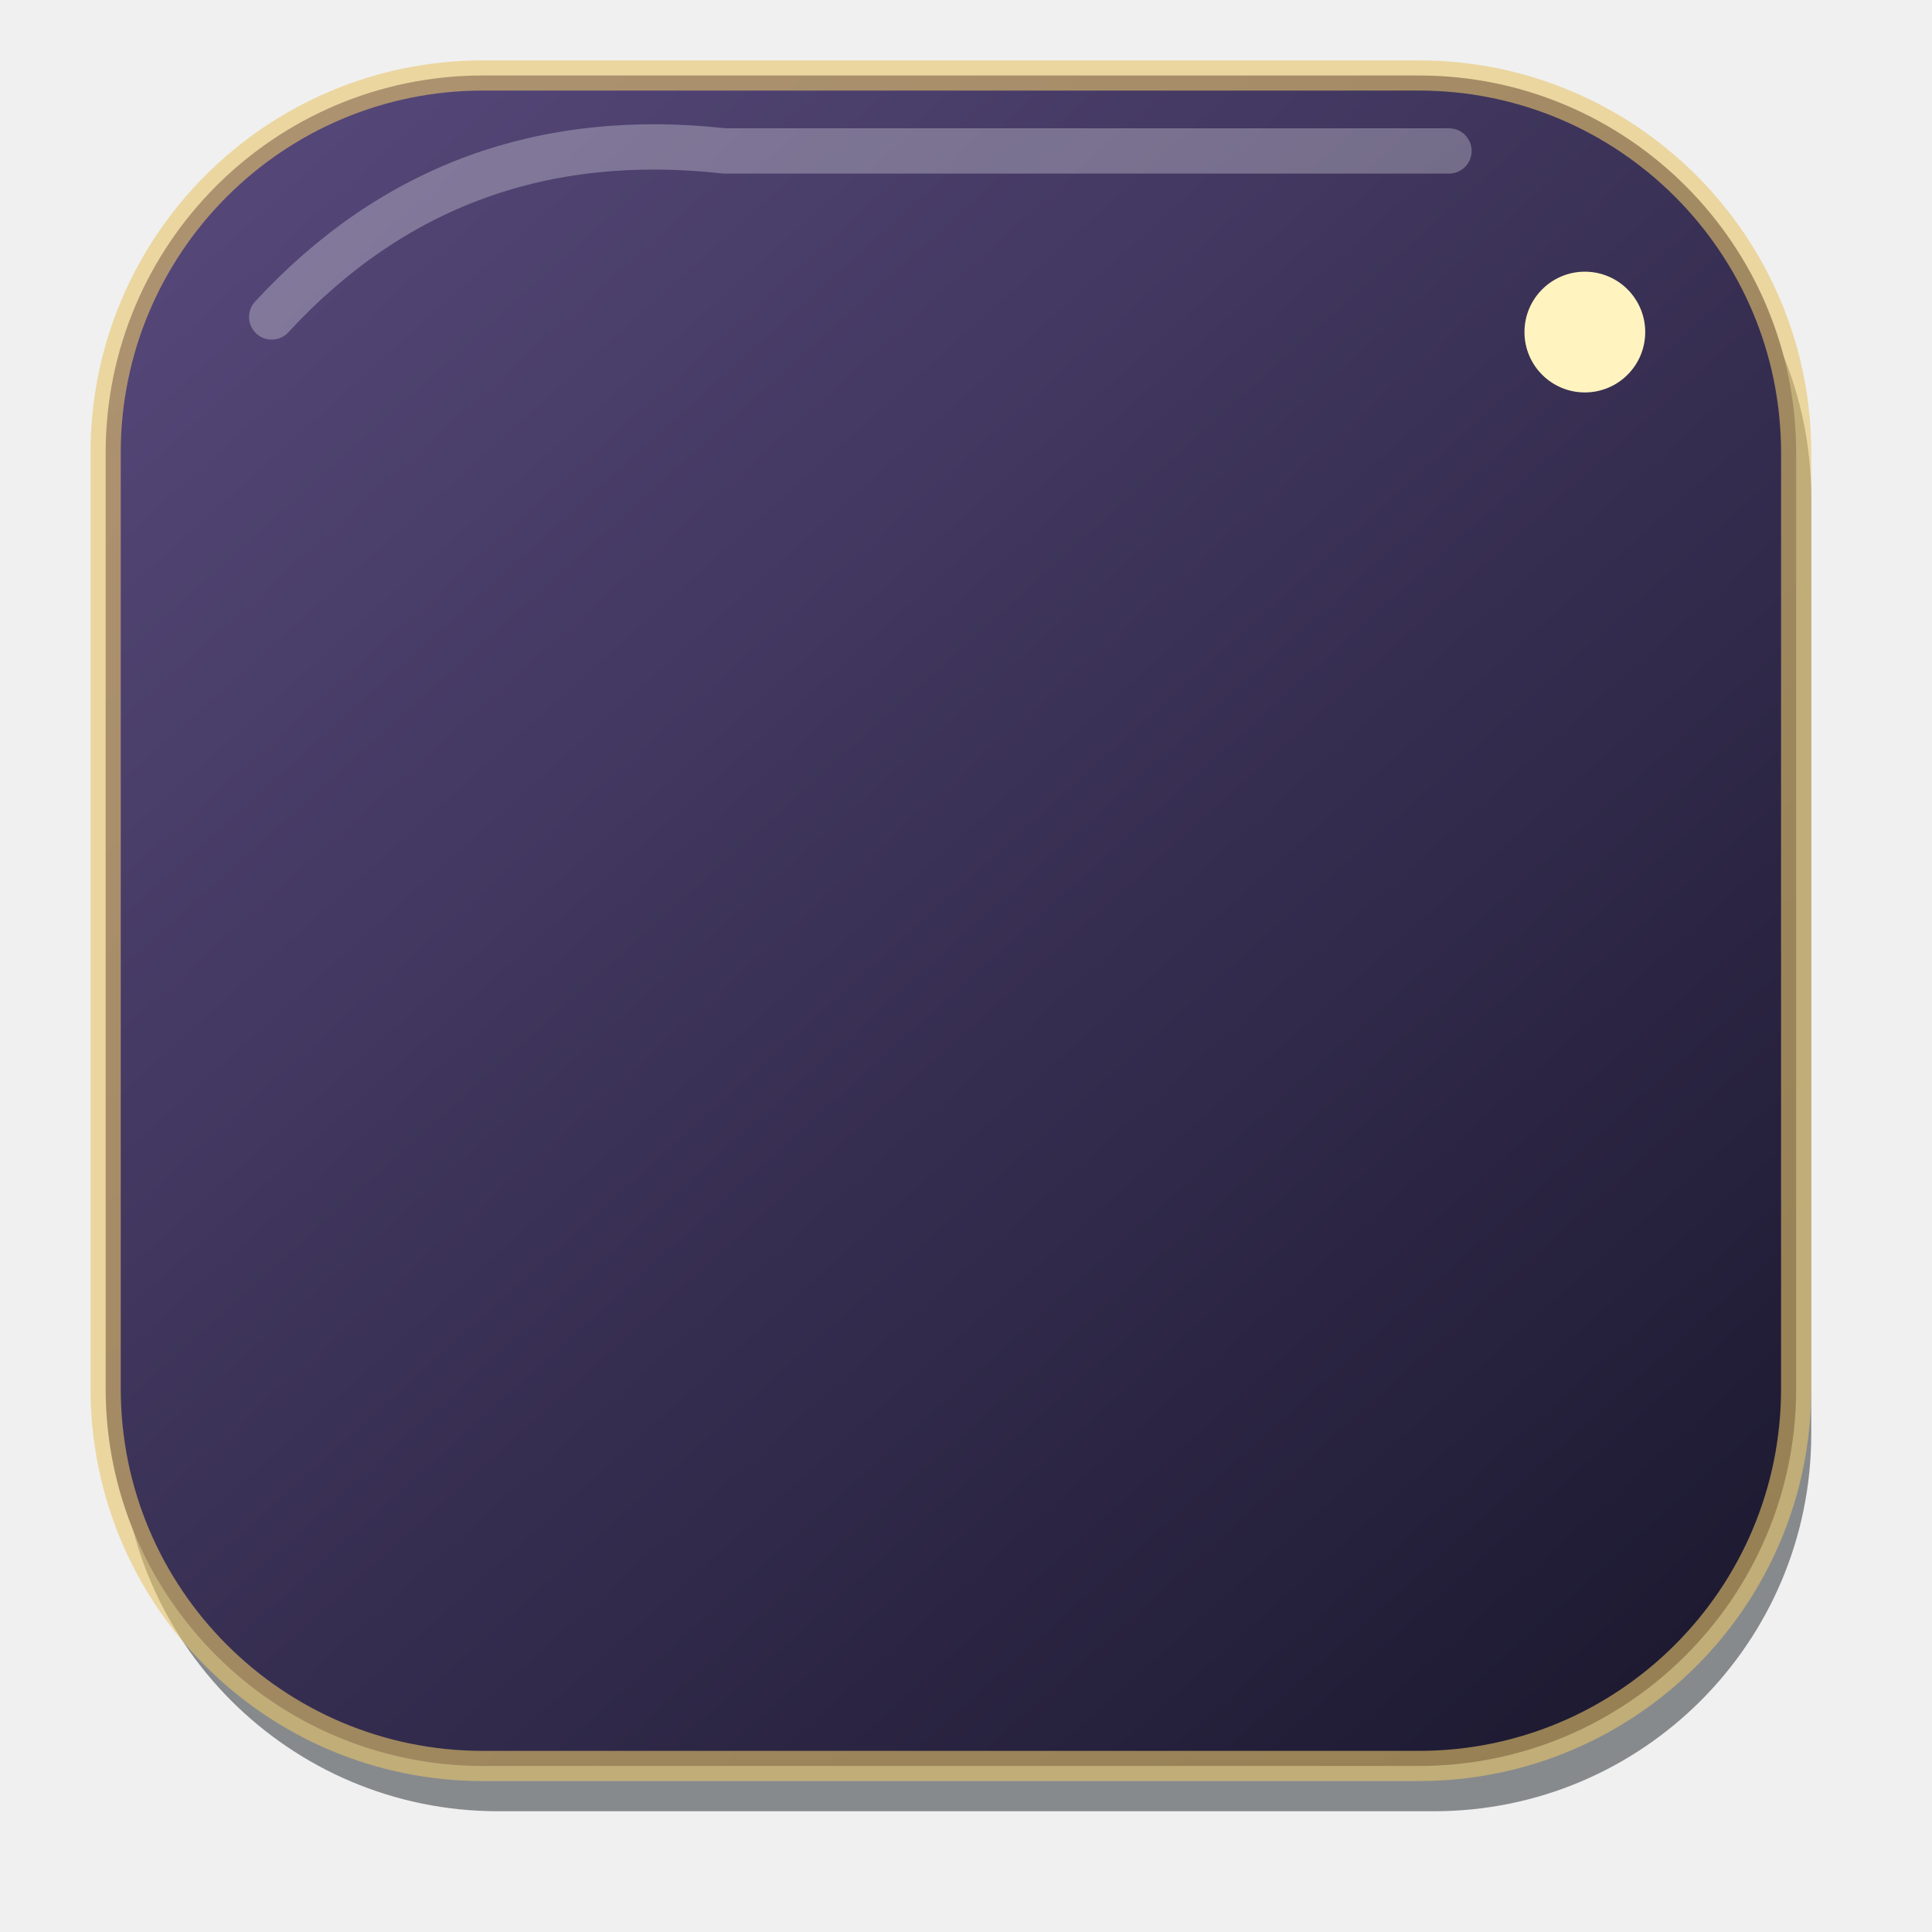
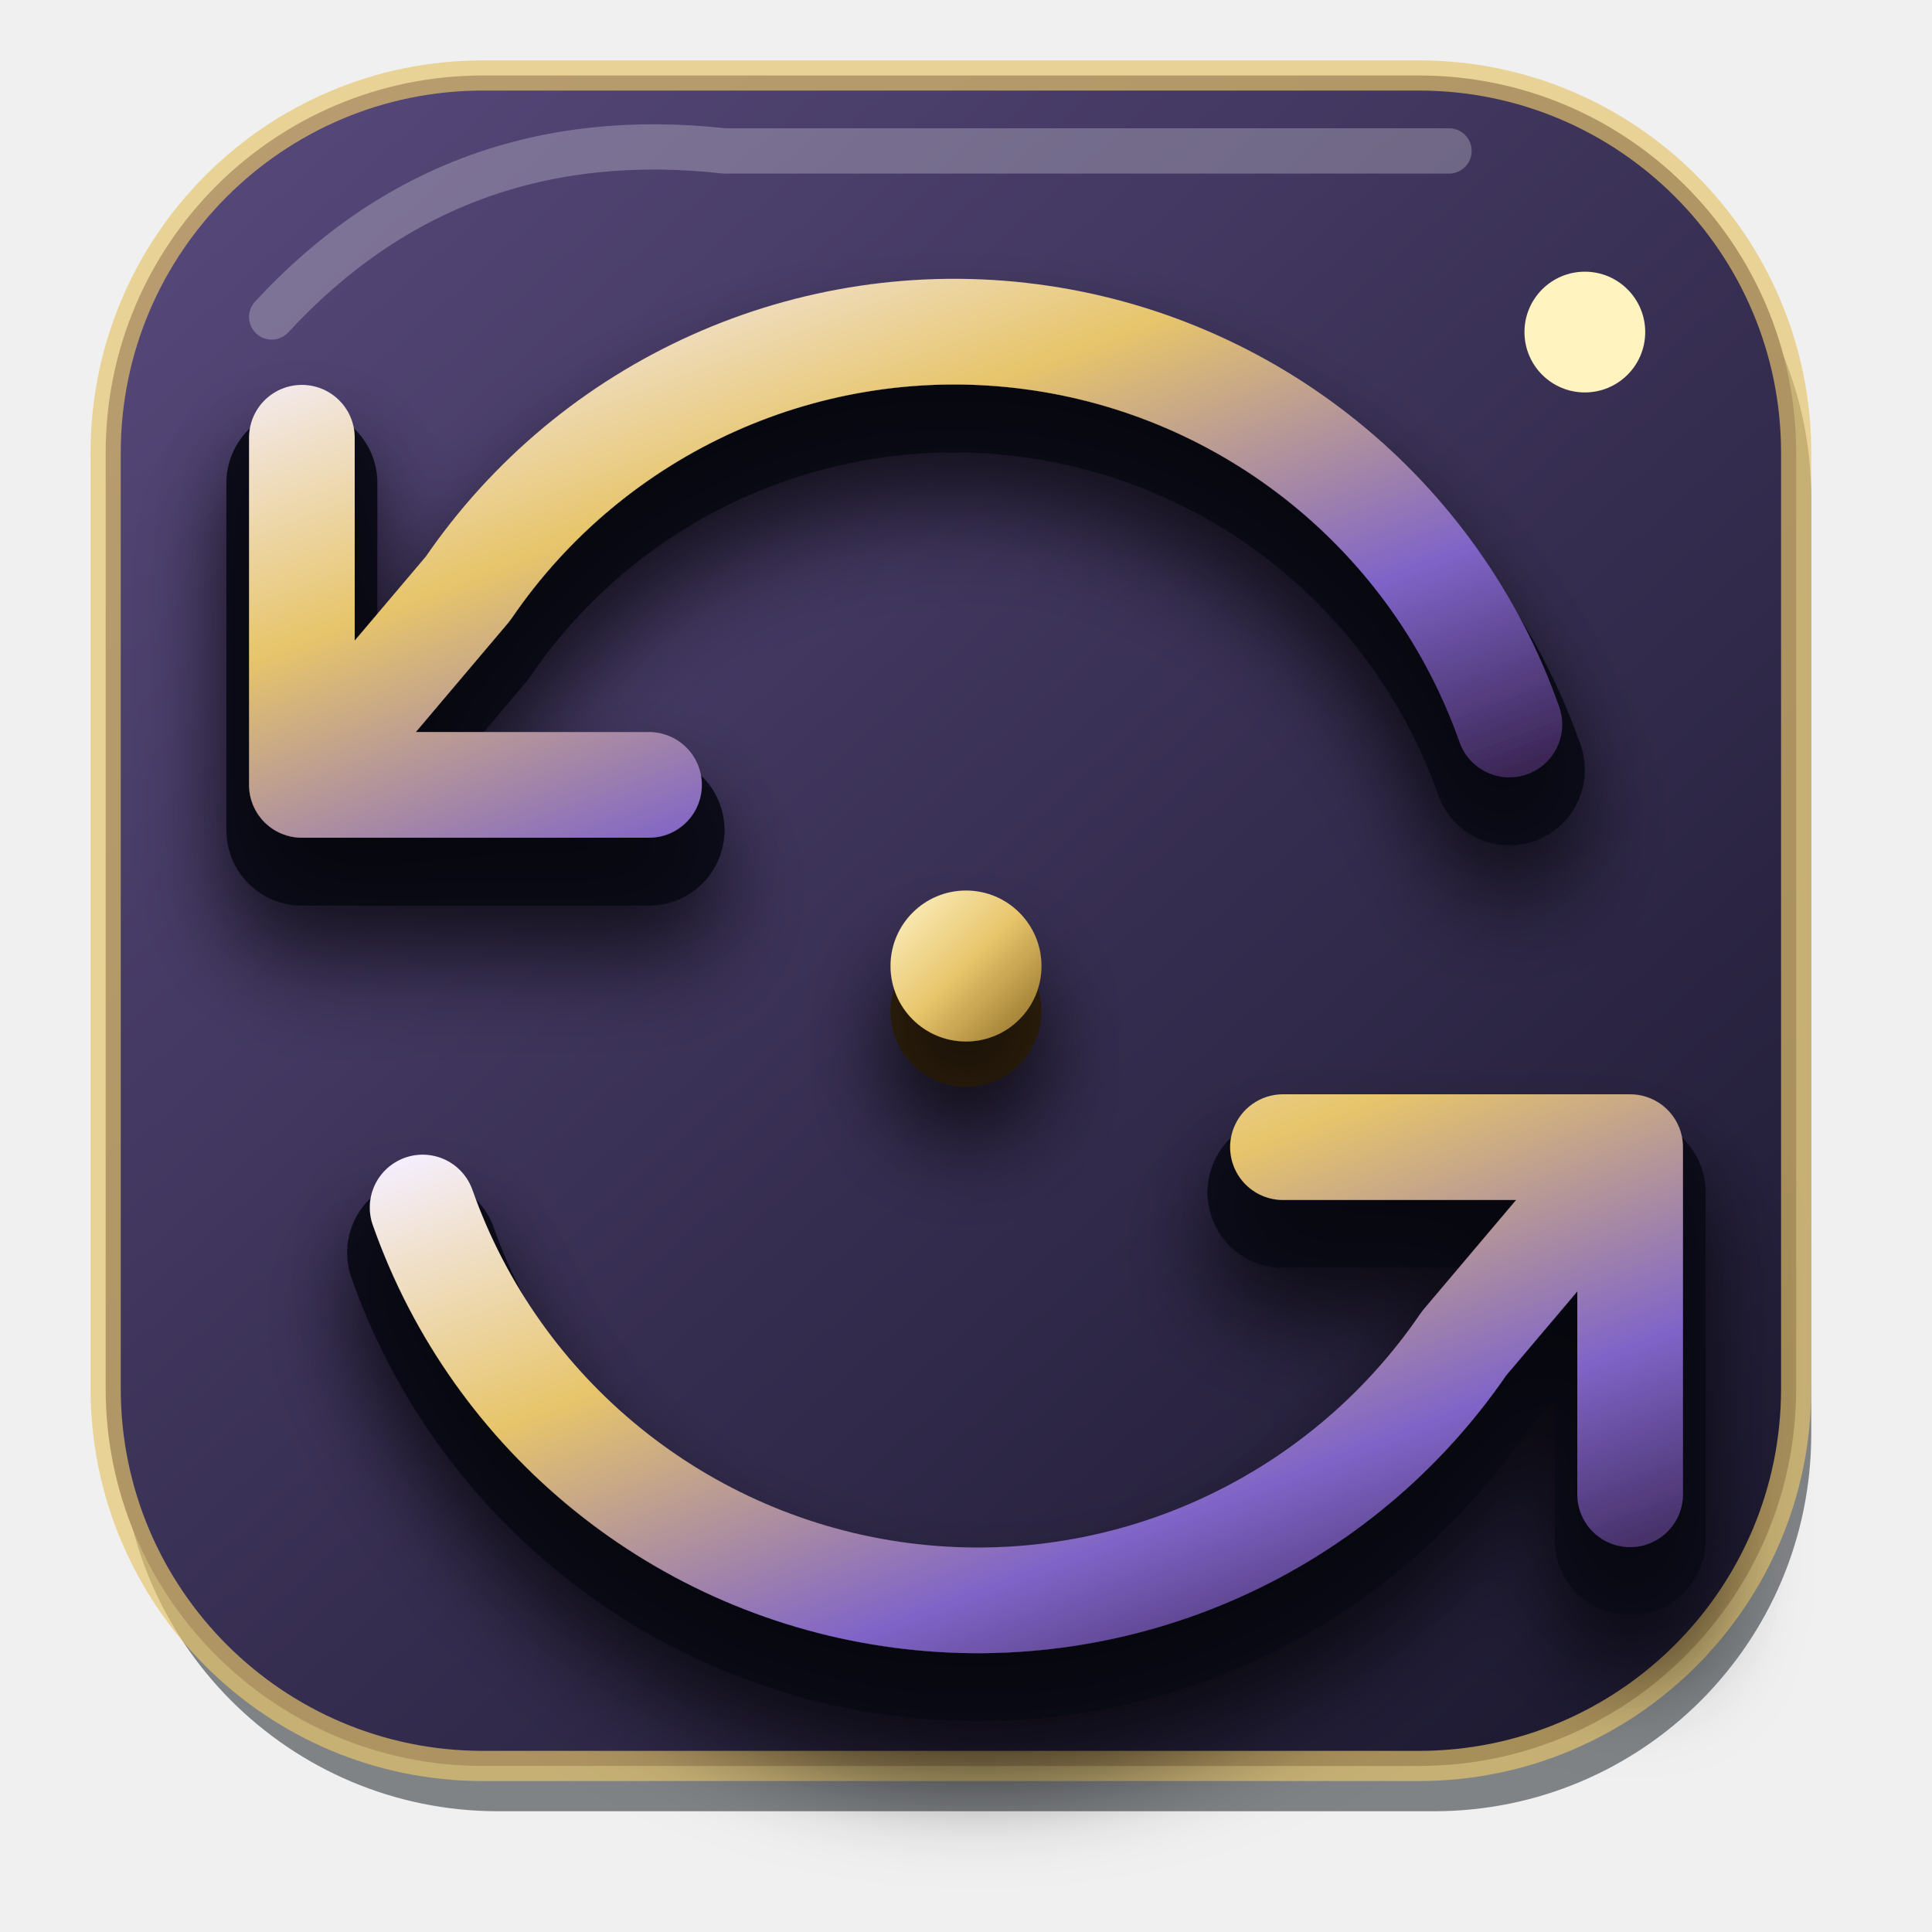
- <svg xmlns="http://www.w3.org/2000/svg" width="128" height="128" viewBox="0 0 128 128" role="img" aria-label="تحديث القائمة 3D">
+ <svg xmlns="http://www.w3.org/2000/svg" width="128" height="128" viewBox="0 0 128 128" role="img" aria-label="refresh 3D">
  <defs>
    <linearGradient id="metal" x1="0" y1="0" x2="1" y2="1">
-       <stop offset="0" stop-color="#f9f2ff" />
+       <stop offset="0" stop-color="#F5EFFF" />
      <stop offset=".34" stop-color="#E7C56B" />
      <stop offset=".72" stop-color="#8064C8" />
-       <stop offset="1" stop-color="#372653" />
+       <stop offset="1" stop-color="#382450" />
+     </linearGradient>
+     <linearGradient id="gold" x1="0" y1="0" x2="1" y2="1">
+       <stop offset="0" stop-color="#FFF4C9" />
+       <stop offset=".5" stop-color="#E7C56B" />
+       <stop offset="1" stop-color="#8D6B24" />
    </linearGradient>
    <linearGradient id="tile" x1="0" y1="0" x2=".9" y2="1">
-       <stop offset="0" stop-color="#594a7d" />
-       <stop offset="1" stop-color="#1c1930" />
+       <stop offset="0" stop-color="#594A7D" />
+       <stop offset="1" stop-color="#1C1930" />
    </linearGradient>
    <filter id="shadow" x="-30%" y="-30%" width="160%" height="170%">
      <feGaussianBlur in="SourceAlpha" stdDeviation="3" />
      <feOffset dy="4" />
      <feComponentTransfer>
        <feFuncA type="linear" slope=".55" />
      </feComponentTransfer>
      <feMerge>
        <feMergeNode />
        <feMergeNode in="SourceGraphic" />
      </feMerge>
    </filter>
  </defs>
-   <rect x="8" y="8" width="112" height="112" rx="25" fill="#070d13" opacity=".45" />
-   <rect x="7" y="5" width="112" height="112" rx="25" fill="url(#tile)" stroke="#E7C56B" stroke-opacity=".6" stroke-width="2" />
-   <path d="M18 21Q30 8 48 10h48" fill="none" stroke="#fff" stroke-opacity=".28" stroke-width="3" stroke-linecap="round" />
-   <g transform="translate(0 5)" fill="none" stroke="#0d0a19" stroke-width="10" stroke-linecap="round" stroke-linejoin="round" opacity=".75">Refresh list</g>
-   <g fill="none" stroke="url(#metal)" stroke-width="7" stroke-linecap="round" stroke-linejoin="round" filter="url(#shadow)">Refresh list</g>
-   <g fill="none" stroke="#fff" stroke-opacity=".56" stroke-width="1.8" stroke-linecap="round">Refresh list</g>
-   <circle cx="105" cy="22" r="4" fill="#fff4bf" />
+   <rect x="8" y="8" width="112" height="112" rx="25" fill="#070D13" opacity=".48" />
+   <rect x="7" y="5" width="112" height="112" rx="25" fill="url(#tile)" stroke="#E7C56B" stroke-opacity=".68" stroke-width="2" />
+   <path d="M18 21Q30 8 48 10h48" fill="none" stroke="#FFF" stroke-opacity=".25" stroke-width="3" stroke-linecap="round" />
+   <g transform="translate(0 3)" filter="url(#shadow)">
+     <g fill="none" stroke="#100D1B" stroke-width="10" stroke-linecap="round" stroke-linejoin="round">
+       <path d="M100 48A39 39 0 0 0 31 39L20 52M20 52V29M20 52h23" />
+       <path d="M28 80a39 39 0 0 0 69 9l11-13M108 76v23M108 76H85" />
+     </g>
+     <circle cx="64" cy="64" r="5" fill="#30230B" />
+   </g>
+   <g filter="url(#shadow)">
+     <g fill="none" stroke="url(#metal)" stroke-width="7" stroke-linecap="round" stroke-linejoin="round">
+       <path d="M100 48A39 39 0 0 0 31 39L20 52M20 52V29M20 52h23" />
+       <path d="M28 80a39 39 0 0 0 69 9l11-13M108 76v23M108 76H85" />
+     </g>
+     <circle cx="64" cy="64" r="5" fill="url(#gold)" />
+   </g>
+   <circle cx="105" cy="22" r="4" fill="#FFF4BF" />
</svg>
